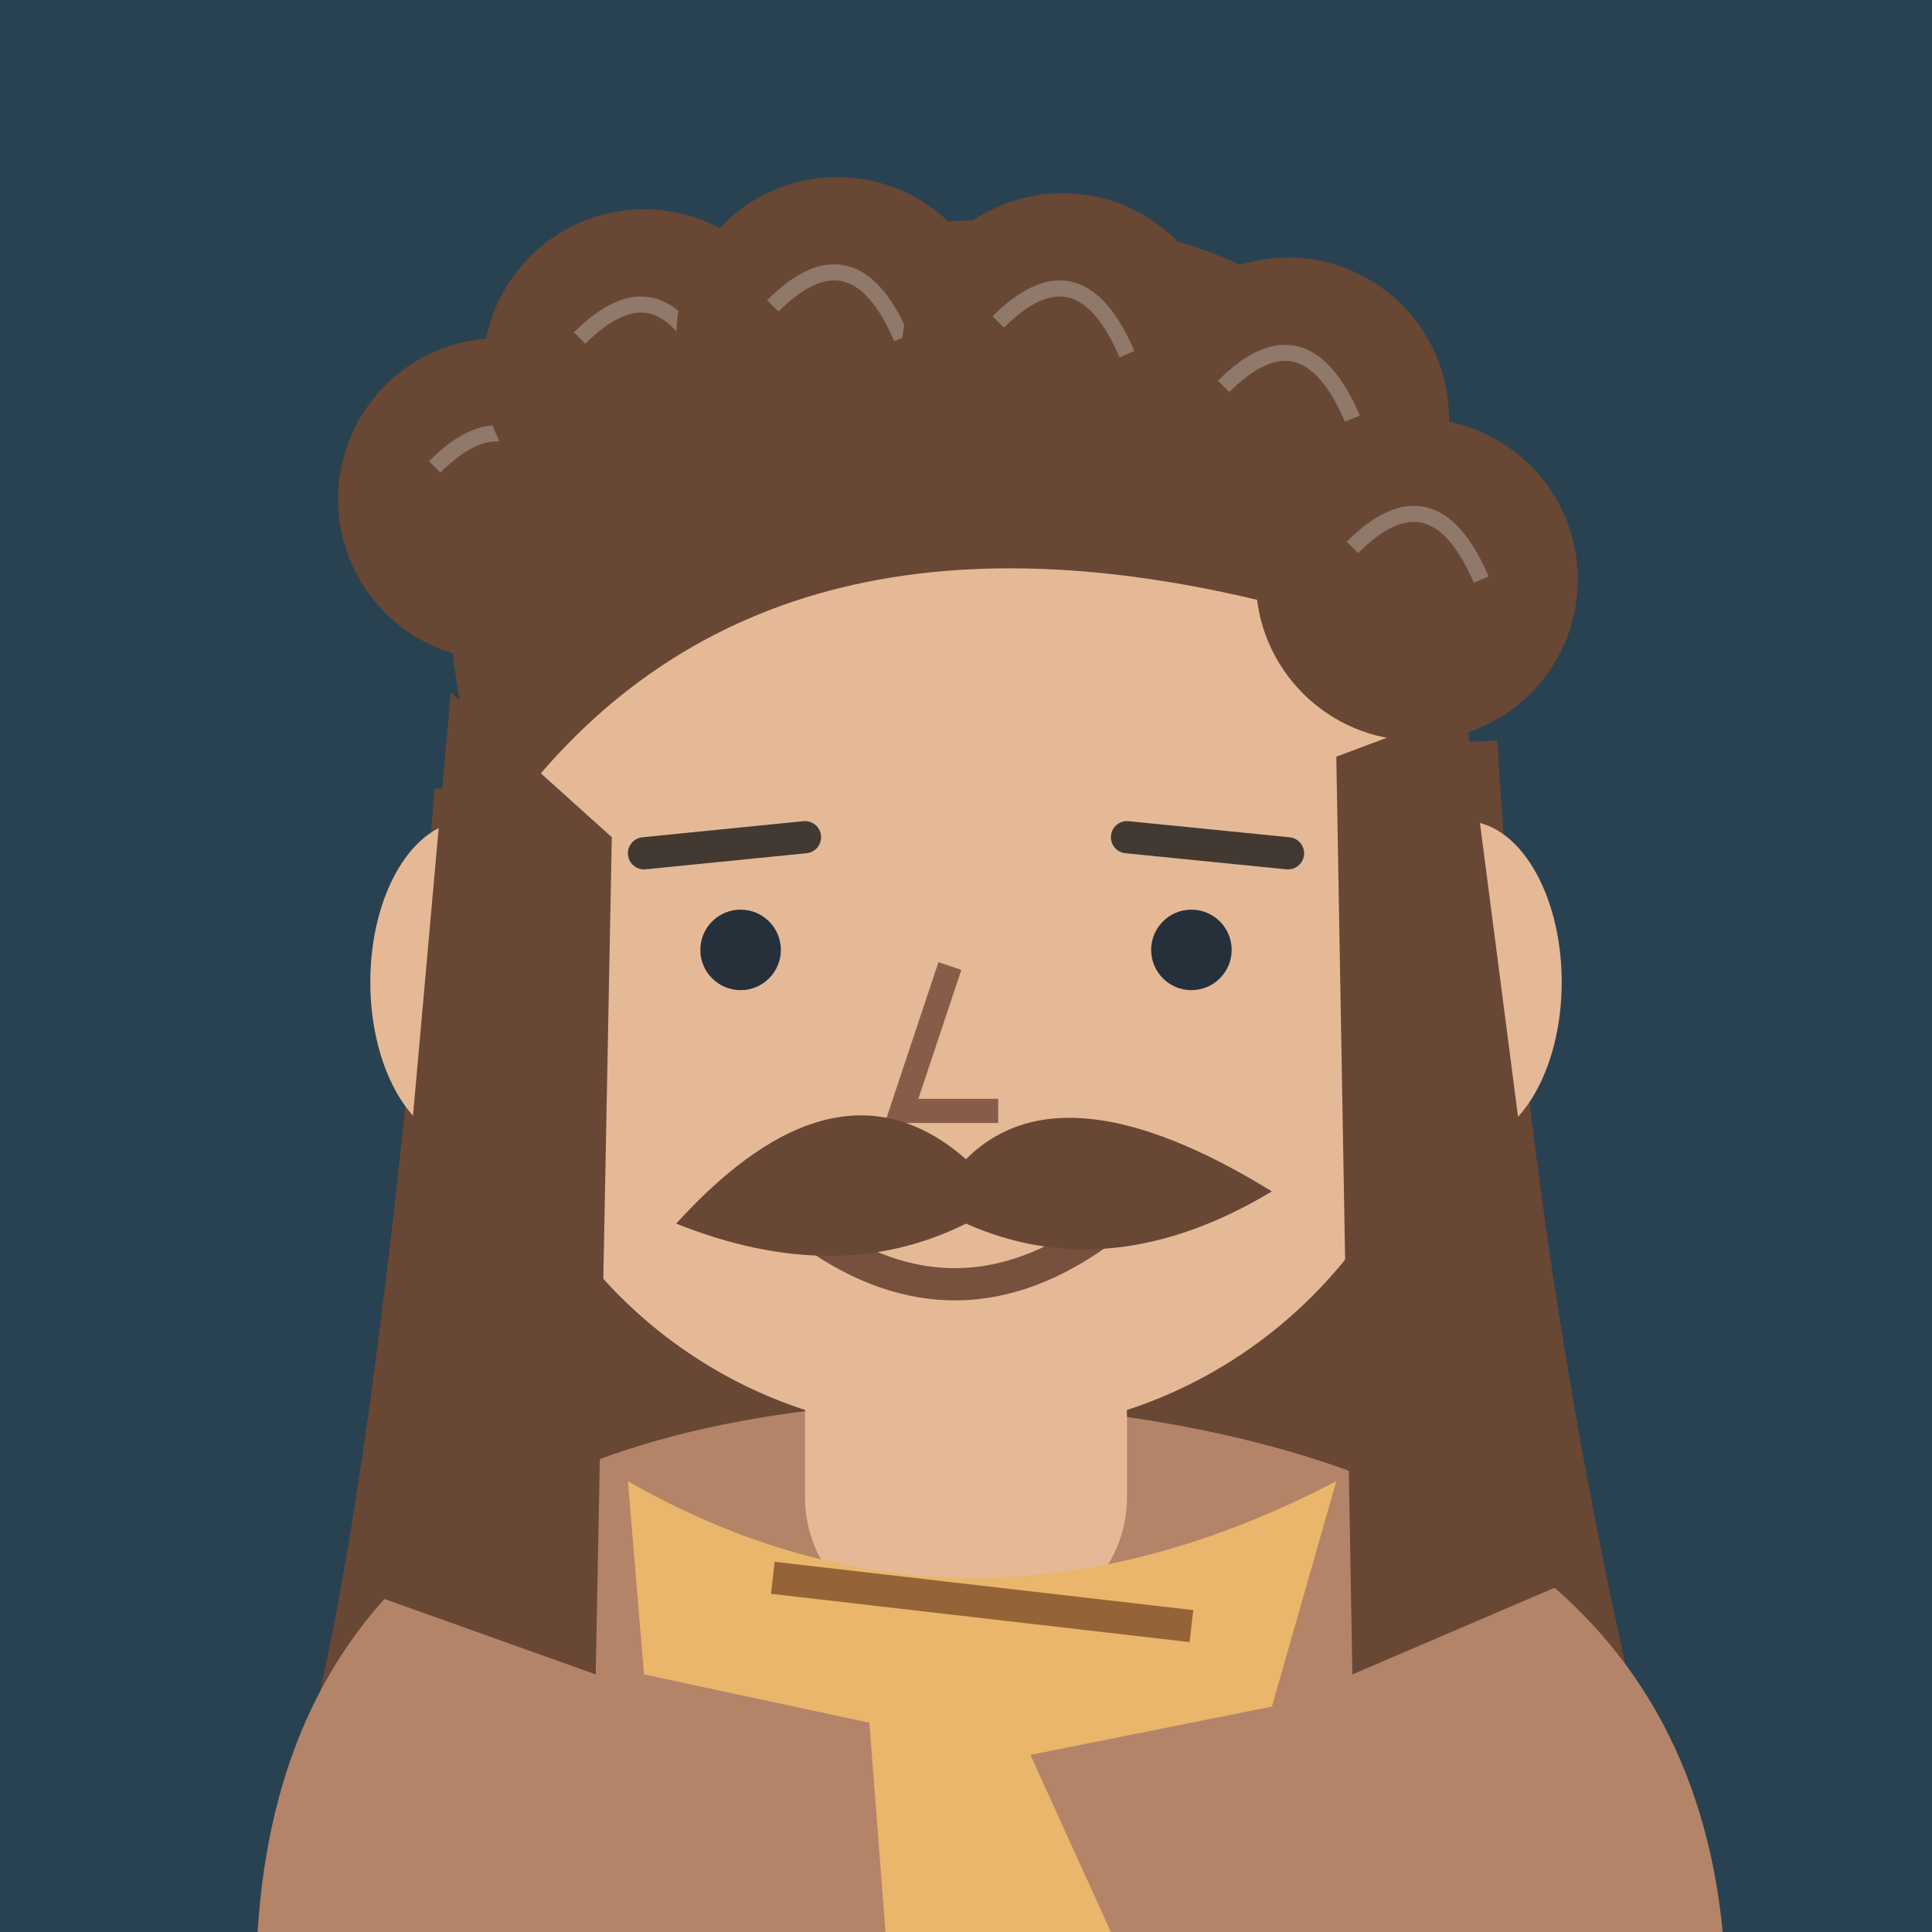
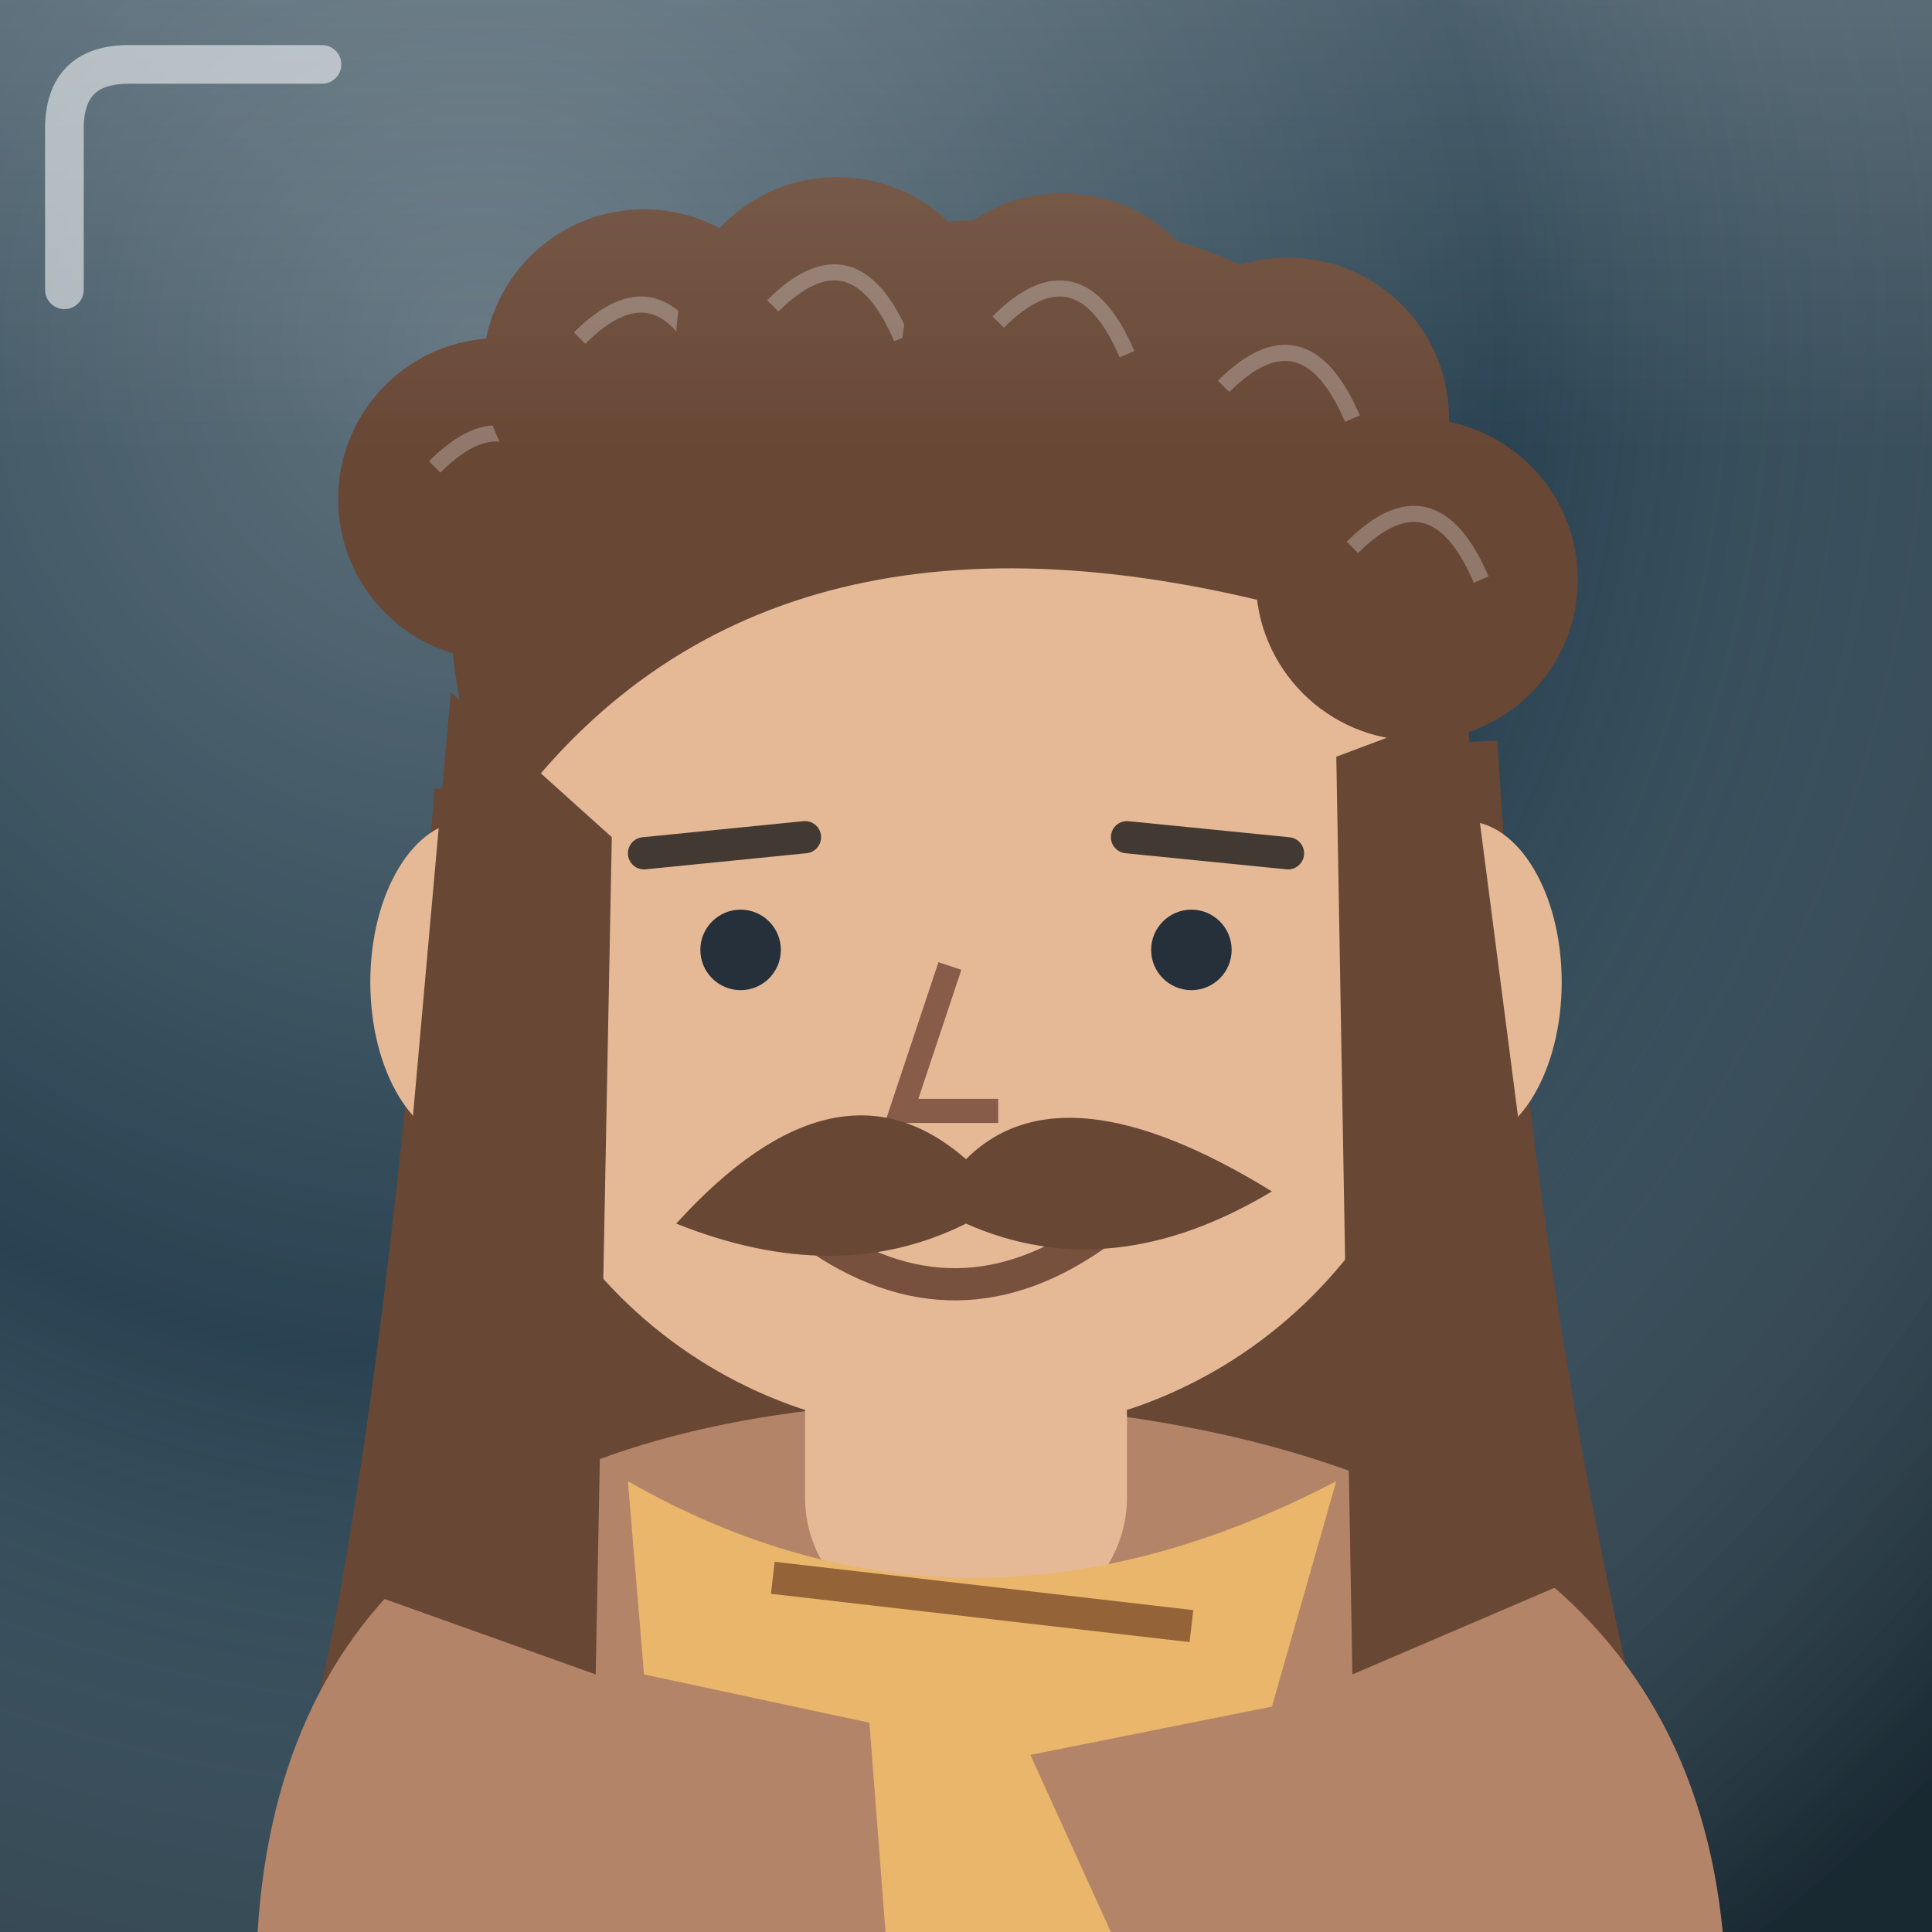
<svg xmlns="http://www.w3.org/2000/svg" viewBox="0 0 120 120" role="img">
+   <defs>
+     <radialGradient id="s" cx=".25" cy=".18" r="1.05">
+       <stop offset="0" stop-color="#fff" stop-opacity=".26" />
+       <stop offset=".5" stop-color="#fff" stop-opacity="0" />
+       <stop offset="1" stop-color="#000" stop-opacity=".38" />
+     </radialGradient>
+     <linearGradient id="g" x1="0" y1="0" x2="0" y2="1">
+       <stop offset="0" stop-color="#fff" stop-opacity=".16" />
+       <stop offset=".45" stop-color="#fff" stop-opacity="0" />
+     </linearGradient>
+   </defs>
  <rect width="120" height="120" fill="#294251" />
+   <rect width="120" height="120" fill="url(#s)" />
  <path d="M27 49Q23 97 18 112L103 112Q95 80 93 46Z" fill="#684735" />
  <path d="M16 120Q18 88 59 87Q104 89 107 120" fill="#b38468" />
  <rect x="50" y="80" width="20" height="21" rx="8" fill="#e5b996" />
  <ellipse cx="29" cy="61" rx="6" ry="10" fill="#e5b996" />
  <ellipse cx="91" cy="61" rx="6" ry="10" fill="#e5b996" />
  <rect x="30" y="22" width="60" height="67" rx="29" fill="#e5b996" />
  <path d="M30 50Q20 13 56 14Q94 10 91 51L81 38Q48 29 32 50" fill="#684735" />
  <circle cx="31" cy="31" r="10" fill="#684735" />
  <path d="M27 29q5 -5 8 2" stroke="#ffffff44" fill="none" />
  <circle cx="40" cy="23" r="10" fill="#684735" />
  <path d="M36 21q5 -5 8 2" stroke="#ffffff44" fill="none" />
  <circle cx="52" cy="21" r="10" fill="#684735" />
  <path d="M48 19q5 -5 8 2" stroke="#ffffff44" fill="none" />
  <circle cx="66" cy="22" r="10" fill="#684735" />
  <path d="M62 20q5 -5 8 2" stroke="#ffffff44" fill="none" />
  <circle cx="80" cy="26" r="10" fill="#684735" />
  <path d="M76 24q5 -5 8 2" stroke="#ffffff44" fill="none" />
  <circle cx="88" cy="36" r="10" fill="#684735" />
  <path d="M84 34q5 -5 8 2" stroke="#ffffff44" fill="none" />
  <path d="M28 43L23 99L37 104L38 52M83 47L84 104L98 98L91 44" fill="#684735" />
  <path d="M40 53l10 -1M70 52l10 1" stroke="#423932" stroke-width="2" stroke-linecap="round" />
  <circle cx="46" cy="59" r="2.5" fill="#25303b" />
  <circle cx="74" cy="59" r="2.5" fill="#25303b" />
  <path d="M59 60l-3 9 6 0" fill="none" stroke="#875c48" stroke-width="1.5" />
  <path d="M51 77q9 6 18 -1" fill="none" stroke="#77503e" stroke-width="2" stroke-linecap="round" />
  <path d="M60 72Q52 65 42 76Q52 80 60 76Q69 80 79 74Q66 66 60 72Z" fill="#684735" />
  <path d="M39 92Q60 104 83 92L79 106L64 109L69 120H55L54 107L40 104Z" fill="#e9b66b" />
  <path d="M48 98L74 101" stroke="#946337" stroke-width="2" />
+   <rect width="120" height="62" fill="url(#g)" />
+   <path d="M4 18V8Q4 4 8 4H20" fill="none" stroke="#fff" stroke-opacity=".55" stroke-width="2.4" stroke-linecap="round" />
</svg>
